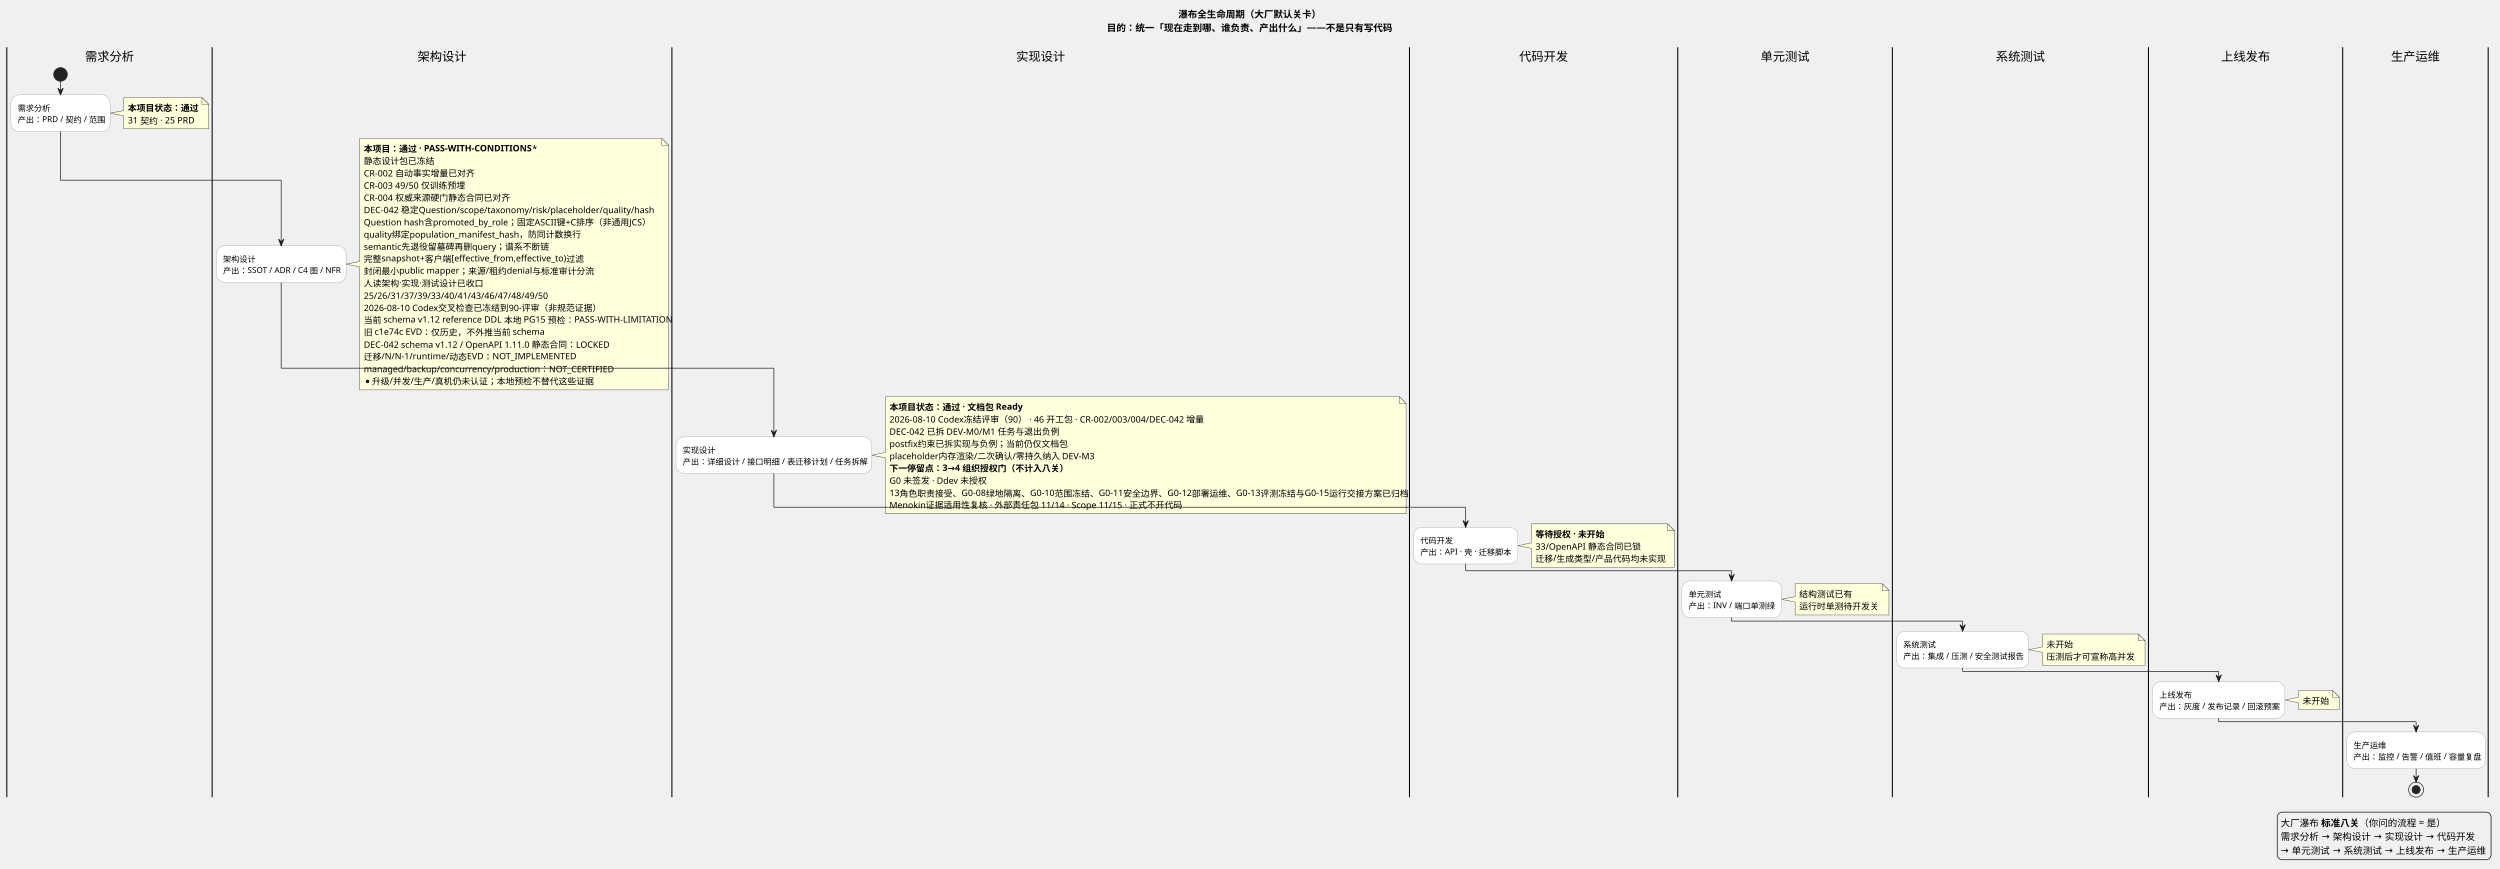
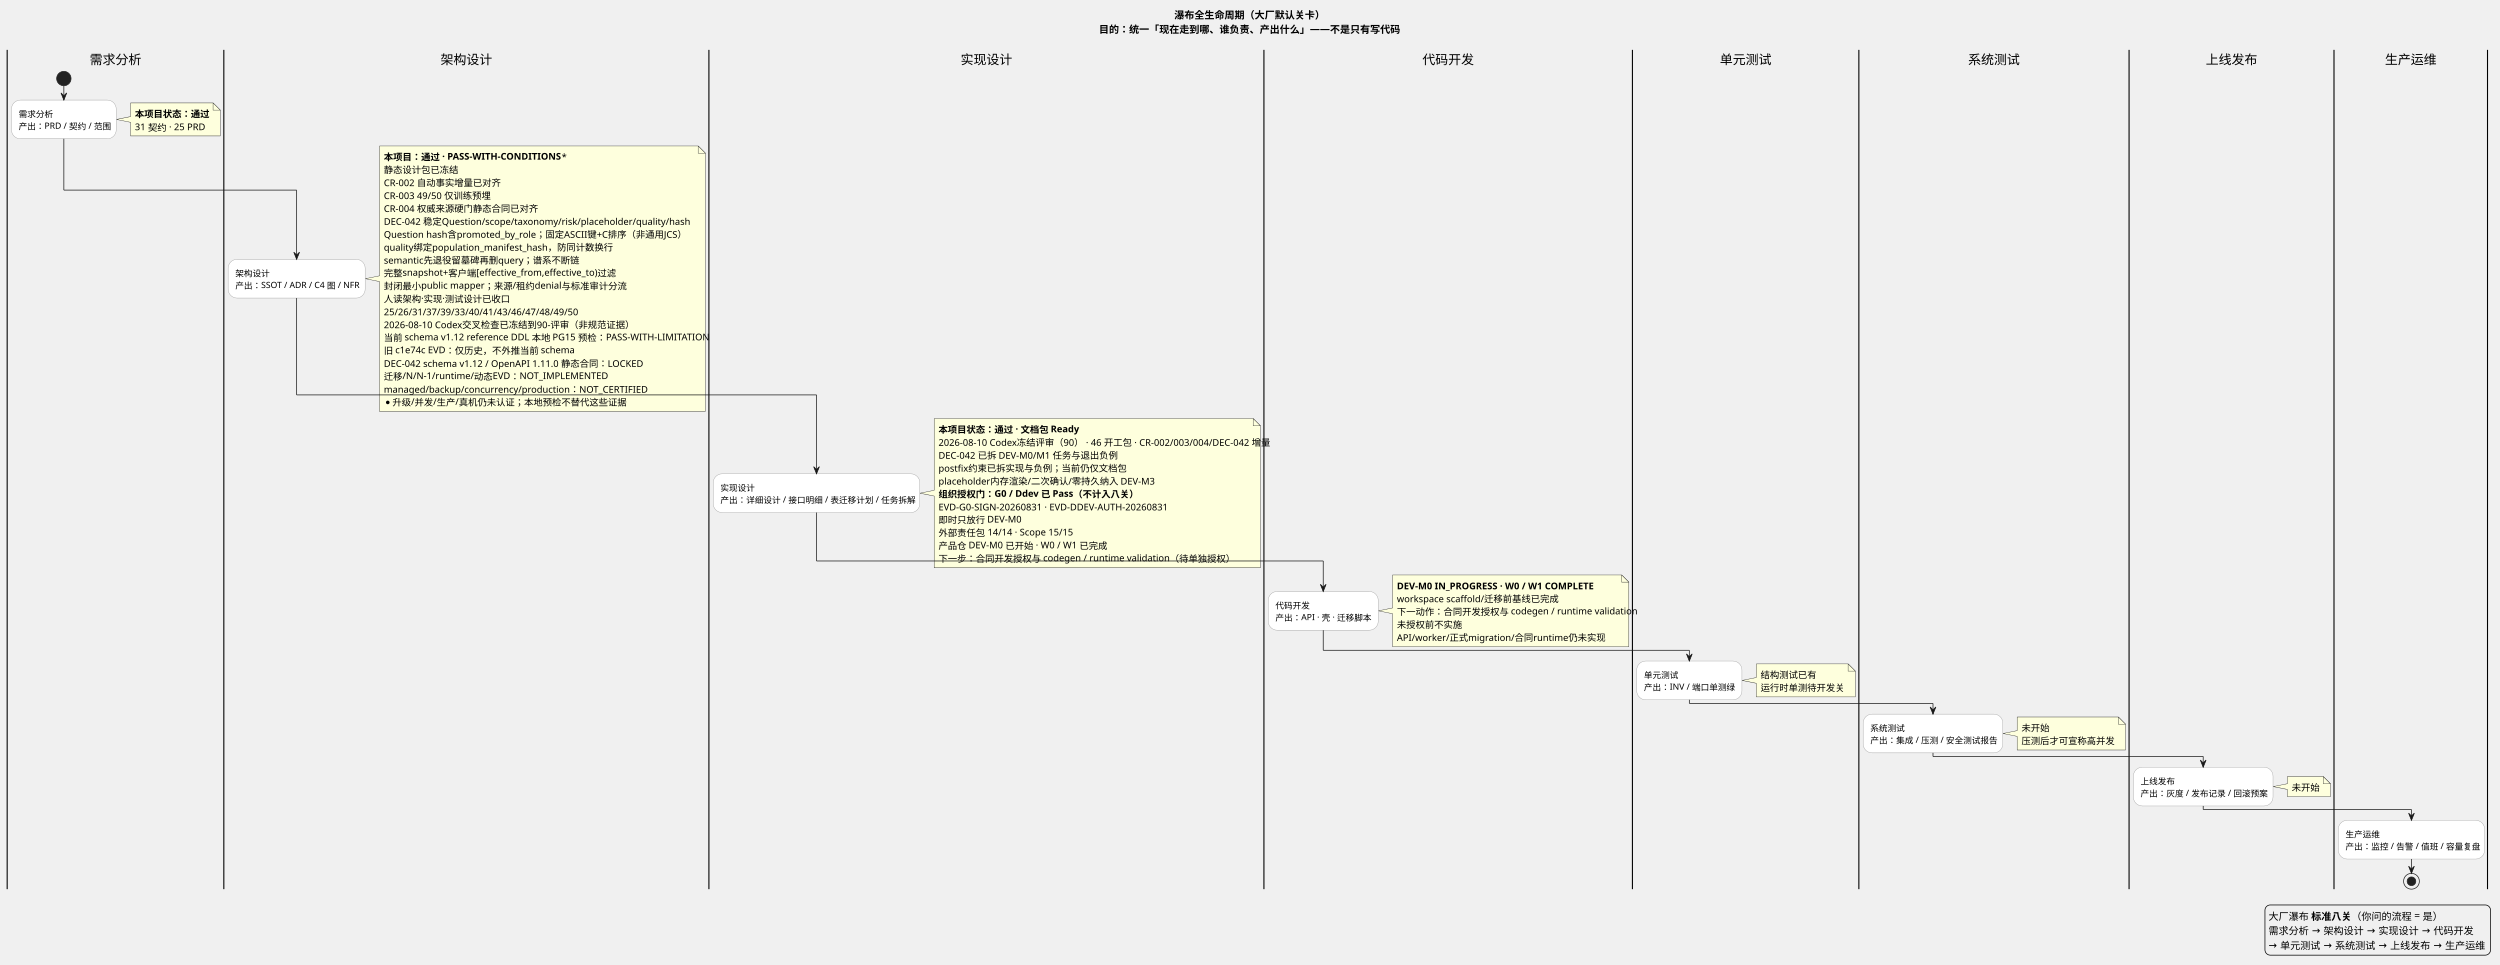
- <svg xmlns="http://www.w3.org/2000/svg" class="diagram-svg" version="1.1" viewBox="0 0 3677 1278" width="3677" height="1278">
+ <svg xmlns="http://www.w3.org/2000/svg" class="diagram-svg" version="1.1" viewBox="0 0 3485 1345" width="3485" height="1345">
  <defs />
  <g>
    <g class="title" data-source-line="9">
-       <text x="1732.93" y="26" font-size="14" fill="#000000" xml:space="preserve" style="white-space: pre" font-weight="bold" font-family="'PingFang SC, Microsoft YaHei, sans-serif'">瀑布全生命周期（大厂默认关卡）</text>
-       <text x="1627.93" y="46" font-size="14" fill="#000000" xml:space="preserve" style="white-space: pre" font-weight="bold" font-family="'PingFang SC, Microsoft YaHei, sans-serif'">目的：统一「现在走到哪、谁负责、产出什么」——不是只有写代码</text>
+       <text x="1636.92" y="26" font-size="14" fill="#000000" xml:space="preserve" style="white-space: pre" font-weight="bold" font-family="'PingFang SC, Microsoft YaHei, sans-serif'">瀑布全生命周期（大厂默认关卡）</text>
+       <text x="1531.92" y="46" font-size="14" fill="#000000" xml:space="preserve" style="white-space: pre" font-weight="bold" font-family="'PingFang SC, Microsoft YaHei, sans-serif'">目的：统一「现在走到哪、谁负责、产出什么」——不是只有写代码</text>
    </g>
-     <rect x="10" y="69.50" width="3650.86" height="25" fill="#00000000" stroke="#00000000" stroke-width="1" />
+     <rect x="10" y="69.50" width="3458.84" height="25" fill="#00000000" stroke="#00000000" stroke-width="1" />
    <circle cx="89.01" cy="109.50" r="10" fill="#222222" stroke="#222222" stroke-width="1" />
    <path d="M182.01,143.50 L182.01,162.50 L162.01,166.50 L182.01,170.50 L182.01,189.50 A0,0 0 0 0 182.01,189.50 L307.01,189.50 A0,0 0 0 0 307.01,189.50 L307.01,153.50 L297.01,143.50 L182.01,143.50 A0,0 0 0 0 182.01,143.50" fill="#FEFFDD" stroke="#181818" stroke-width="0.50" />
    <path d="M297.01,143.50 L297.01,153.50 L307.01,153.50 L297.01,143.50" fill="#FEFFDD" stroke="#181818" stroke-width="0.50" />
    <text x="188.01" y="163.50" font-size="13" fill="#000000" xml:space="preserve" style="white-space: pre" font-weight="bold" font-family="'PingFang SC, Microsoft YaHei, sans-serif'">本项目状态：通过</text>
    <text x="188.01" y="181.50" font-size="13" fill="#000000" xml:space="preserve" style="white-space: pre" font-family="'PingFang SC, Microsoft YaHei, sans-serif'">31 契约 · 25 PRD</text>
    <rect x="16" y="139.50" width="146.01" height="54" rx="12.50" ry="12.50" fill="#FFFFFF" stroke="#999999" stroke-width="0.50" />
    <text x="26" y="163.50" font-size="12" fill="#000000" xml:space="preserve" style="white-space: pre" font-family="'PingFang SC, Microsoft YaHei, sans-serif'">需求分析</text>
    <text x="26" y="180.50" font-size="12" fill="#000000" xml:space="preserve" style="white-space: pre" font-family="'PingFang SC, Microsoft YaHei, sans-serif'">产出：PRD / 契约 / 范围</text>
-     <line x1="10" y1="69.50" x2="10" y2="1172.50" stroke="#000000" stroke-width="1.50" />
+     <line x1="10" y1="69.50" x2="10" y2="1239.50" stroke="#000000" stroke-width="1.50" />
    <path d="M529.04,203.50 L529.04,384.50 L509.04,388.50 L529.04,392.50 L529.04,573.50 A0,0 0 0 0 529.04,573.50 L983.22,573.50 A0,0 0 0 0 983.22,573.50 L983.22,213.50 L973.22,203.50 L529.04,203.50 A0,0 0 0 0 529.04,203.50" fill="#FEFFDD" stroke="#181818" stroke-width="0.50" />
    <path d="M973.22,203.50 L973.22,213.50 L983.22,213.50 L973.22,203.50" fill="#FEFFDD" stroke="#181818" stroke-width="0.50" />
    <text x="535.04" y="223.50" font-size="13" fill="#000000" xml:space="preserve" style="white-space: pre" font-weight="bold" font-family="'PingFang SC, Microsoft YaHei, sans-serif'">本项目：通过 · PASS-WITH-CONDITIONS</text>
    <text x="782.92" y="223.50" font-size="13" fill="#000000" xml:space="preserve" style="white-space: pre" font-family="'PingFang SC, Microsoft YaHei, sans-serif'">*</text>
    <text x="535.04" y="241.50" font-size="13" fill="#000000" xml:space="preserve" style="white-space: pre" font-family="'PingFang SC, Microsoft YaHei, sans-serif'">静态设计包已冻结</text>
    <text x="535.04" y="259.50" font-size="13" fill="#000000" xml:space="preserve" style="white-space: pre" font-family="'PingFang SC, Microsoft YaHei, sans-serif'">CR-002 自动事实增量已对齐</text>
    <text x="535.04" y="277.50" font-size="13" fill="#000000" xml:space="preserve" style="white-space: pre" font-family="'PingFang SC, Microsoft YaHei, sans-serif'">CR-003 49/50 仅训练预埋</text>
    <text x="535.04" y="295.50" font-size="13" fill="#000000" xml:space="preserve" style="white-space: pre" font-family="'PingFang SC, Microsoft YaHei, sans-serif'">CR-004 权威来源硬门静态合同已对齐</text>
    <text x="535.04" y="313.50" font-size="13" fill="#000000" xml:space="preserve" style="white-space: pre" font-family="'PingFang SC, Microsoft YaHei, sans-serif'">DEC-042 稳定Question/scope/taxonomy/risk/placeholder/quality/hash</text>
    <text x="535.04" y="331.50" font-size="13" fill="#000000" xml:space="preserve" style="white-space: pre" font-family="'PingFang SC, Microsoft YaHei, sans-serif'">Question hash含promoted_by_role；固定ASCII键+C排序（非通用JCS）</text>
    <text x="535.04" y="349.50" font-size="13" fill="#000000" xml:space="preserve" style="white-space: pre" font-family="'PingFang SC, Microsoft YaHei, sans-serif'">quality绑定population_manifest_hash，防同计数换行</text>
    <text x="535.04" y="367.50" font-size="13" fill="#000000" xml:space="preserve" style="white-space: pre" font-family="'PingFang SC, Microsoft YaHei, sans-serif'">semantic先退役留墓碑再删query；谱系不断链</text>
    <text x="535.04" y="385.50" font-size="13" fill="#000000" xml:space="preserve" style="white-space: pre" font-family="'PingFang SC, Microsoft YaHei, sans-serif'">完整snapshot+客户端[effective_from,effective_to)过滤</text>
    <text x="535.04" y="403.50" font-size="13" fill="#000000" xml:space="preserve" style="white-space: pre" font-family="'PingFang SC, Microsoft YaHei, sans-serif'">封闭最小public mapper；来源/租约denial与标准审计分流</text>
    <text x="535.04" y="421.50" font-size="13" fill="#000000" xml:space="preserve" style="white-space: pre" font-family="'PingFang SC, Microsoft YaHei, sans-serif'">人读架构·实现·测试设计已收口</text>
    <text x="535.04" y="439.50" font-size="13" fill="#000000" xml:space="preserve" style="white-space: pre" font-family="'PingFang SC, Microsoft YaHei, sans-serif'">25/26/31/37/39/33/40/41/43/46/47/48/49/50</text>
    <text x="535.04" y="457.50" font-size="13" fill="#000000" xml:space="preserve" style="white-space: pre" font-family="'PingFang SC, Microsoft YaHei, sans-serif'">2026-08-10 Codex交叉检查已冻结到90-评审（非规范证据）</text>
    <text x="535.04" y="475.50" font-size="13" fill="#000000" xml:space="preserve" style="white-space: pre" font-family="'PingFang SC, Microsoft YaHei, sans-serif'">当前 schema v1.12 reference DDL 本地 PG15 预检：PASS-WITH-LIMITATION</text>
    <text x="535.04" y="493.50" font-size="13" fill="#000000" xml:space="preserve" style="white-space: pre" font-family="'PingFang SC, Microsoft YaHei, sans-serif'">旧 c1e74c EVD：仅历史，不外推当前 schema</text>
    <text x="535.04" y="511.50" font-size="13" fill="#000000" xml:space="preserve" style="white-space: pre" font-family="'PingFang SC, Microsoft YaHei, sans-serif'">DEC-042 schema v1.12 / OpenAPI 1.11.0 静态合同：LOCKED</text>
    <text x="535.04" y="529.50" font-size="13" fill="#000000" xml:space="preserve" style="white-space: pre" font-family="'PingFang SC, Microsoft YaHei, sans-serif'">迁移/N/N-1/runtime/动态EVD：NOT_IMPLEMENTED</text>
    <text x="535.04" y="547.50" font-size="13" fill="#000000" xml:space="preserve" style="white-space: pre" font-family="'PingFang SC, Microsoft YaHei, sans-serif'">managed/backup/concurrency/production：NOT_CERTIFIED</text>
    <circle cx="540.54" cy="561" r="2.50" fill="#000000" stroke="#000000" stroke-width="0" />
    <text x="547.04" y="565.50" font-size="13" fill="#000000" xml:space="preserve" style="white-space: pre" font-family="'PingFang SC, Microsoft YaHei, sans-serif'">升级/并发/生产/真机仍未认证；本地预检不替代这些证据</text>
    <rect x="318.01" y="361.50" width="191.03" height="54" rx="12.50" ry="12.50" fill="#FFFFFF" stroke="#999999" stroke-width="0.50" />
    <text x="328.01" y="385.50" font-size="12" fill="#000000" xml:space="preserve" style="white-space: pre" font-family="'PingFang SC, Microsoft YaHei, sans-serif'">架构设计</text>
    <text x="328.01" y="402.50" font-size="12" fill="#000000" xml:space="preserve" style="white-space: pre" font-family="'PingFang SC, Microsoft YaHei, sans-serif'">产出：SSOT / ADR / C4 图 / NFR</text>
-     <line x1="312.01" y1="69.50" x2="312.01" y2="1172.50" stroke="#000000" stroke-width="1.50" />
-     <path d="M1302.23,583.50 L1302.23,665.50 L1282.23,669.50 L1302.23,673.50 L1302.23,755.50 A0,0 0 0 0 1302.23,755.50 L2068.05,755.50 A0,0 0 0 0 2068.05,755.50 L2068.05,593.50 L2058.05,583.50 L1302.23,583.50 A0,0 0 0 0 1302.23,583.50" fill="#FEFFDD" stroke="#181818" stroke-width="0.50" />
-     <path d="M2058.05,583.50 L2058.05,593.50 L2068.05,593.50 L2058.05,583.50" fill="#FEFFDD" stroke="#181818" stroke-width="0.50" />
+     <line x1="312.01" y1="69.50" x2="312.01" y2="1239.50" stroke="#000000" stroke-width="1.50" />
+     <path d="M1302.23,583.50 L1302.23,683.50 L1282.23,687.50 L1302.23,691.50 L1302.23,791.50 A0,0 0 0 0 1302.23,791.50 L1756.91,791.50 A0,0 0 0 0 1756.91,791.50 L1756.91,593.50 L1746.91,583.50 L1302.23,583.50 A0,0 0 0 0 1302.23,583.50" fill="#FEFFDD" stroke="#181818" stroke-width="0.50" />
+     <path d="M1746.91,583.50 L1746.91,593.50 L1756.91,593.50 L1746.91,583.50" fill="#FEFFDD" stroke="#181818" stroke-width="0.50" />
    <text x="1308.23" y="603.50" font-size="13" fill="#000000" xml:space="preserve" style="white-space: pre" font-weight="bold" font-family="'PingFang SC, Microsoft YaHei, sans-serif'">本项目状态：通过 · 文档包 Ready</text>
    <text x="1308.23" y="621.50" font-size="13" fill="#000000" xml:space="preserve" style="white-space: pre" font-family="'PingFang SC, Microsoft YaHei, sans-serif'">2026-08-10 Codex冻结评审（90） · 46 开工包 · CR-002/003/004/DEC-042 增量</text>
    <text x="1308.23" y="639.50" font-size="13" fill="#000000" xml:space="preserve" style="white-space: pre" font-family="'PingFang SC, Microsoft YaHei, sans-serif'">DEC-042 已拆 DEV-M0/M1 任务与退出负例</text>
    <text x="1308.23" y="657.50" font-size="13" fill="#000000" xml:space="preserve" style="white-space: pre" font-family="'PingFang SC, Microsoft YaHei, sans-serif'">postfix约束已拆实现与负例；当前仍仅文档包</text>
    <text x="1308.23" y="675.50" font-size="13" fill="#000000" xml:space="preserve" style="white-space: pre" font-family="'PingFang SC, Microsoft YaHei, sans-serif'">placeholder内存渲染/二次确认/零持久纳入 DEV-M3</text>
-     <text x="1308.23" y="693.50" font-size="13" fill="#000000" xml:space="preserve" style="white-space: pre" font-weight="bold" font-family="'PingFang SC, Microsoft YaHei, sans-serif'">下一停留点：3→4 组织授权门（不计入八关）</text>
-     <text x="1308.23" y="711.50" font-size="13" fill="#000000" xml:space="preserve" style="white-space: pre" font-family="'PingFang SC, Microsoft YaHei, sans-serif'">G0 未签发 · Ddev 未授权</text>
-     <text x="1308.23" y="729.50" font-size="13" fill="#000000" xml:space="preserve" style="white-space: pre" font-family="'PingFang SC, Microsoft YaHei, sans-serif'">13角色职责接受、G0-08绿地隔离、G0-10范围冻结、G0-11安全边界、G0-12部署运维、G0-13评测冻结与G0-15运行交接方案已归档</text>
-     <text x="1308.23" y="747.50" font-size="13" fill="#000000" xml:space="preserve" style="white-space: pre" font-family="'PingFang SC, Microsoft YaHei, sans-serif'">Menokin证据适用性复核 · 外部责任包 11/14 · Scope 11/15 · 正式不开代码</text>
-     <rect x="994.22" y="642.50" width="288.00" height="54" rx="12.50" ry="12.50" fill="#FFFFFF" stroke="#999999" stroke-width="0.50" />
-     <text x="1004.22" y="666.50" font-size="12" fill="#000000" xml:space="preserve" style="white-space: pre" font-family="'PingFang SC, Microsoft YaHei, sans-serif'">实现设计</text>
-     <text x="1004.22" y="683.50" font-size="12" fill="#000000" xml:space="preserve" style="white-space: pre" font-family="'PingFang SC, Microsoft YaHei, sans-serif'">产出：详细设计 / 接口明细 / 表迁移计划 / 任务拆解</text>
-     <line x1="988.22" y1="69.50" x2="988.22" y2="1172.50" stroke="#000000" stroke-width="1.50" />
-     <path d="M2252.39,770.50 L2252.39,798.50 L2232.39,802.50 L2252.39,806.50 L2252.39,834.50 A0,0 0 0 0 2252.39,834.50 L2462.61,834.50 A0,0 0 0 0 2462.61,834.50 L2462.61,780.50 L2452.61,770.50 L2252.39,770.50 A0,0 0 0 0 2252.39,770.50" fill="#FEFFDD" stroke="#181818" stroke-width="0.50" />
-     <path d="M2452.61,770.50 L2452.61,780.50 L2462.61,780.50 L2452.61,770.50" fill="#FEFFDD" stroke="#181818" stroke-width="0.50" />
-     <text x="2258.39" y="790.50" font-size="13" fill="#000000" xml:space="preserve" style="white-space: pre" font-weight="bold" font-family="'PingFang SC, Microsoft YaHei, sans-serif'">等待授权 · 未开始</text>
-     <text x="2258.39" y="808.50" font-size="13" fill="#000000" xml:space="preserve" style="white-space: pre" font-family="'PingFang SC, Microsoft YaHei, sans-serif'">33/OpenAPI 静态合同已锁</text>
-     <text x="2258.39" y="826.50" font-size="13" fill="#000000" xml:space="preserve" style="white-space: pre" font-family="'PingFang SC, Microsoft YaHei, sans-serif'">迁移/生成类型/产品代码均未实现</text>
-     <rect x="2079.05" y="775.50" width="153.34" height="54" rx="12.50" ry="12.50" fill="#FFFFFF" stroke="#999999" stroke-width="0.50" />
-     <text x="2089.05" y="799.50" font-size="12" fill="#000000" xml:space="preserve" style="white-space: pre" font-family="'PingFang SC, Microsoft YaHei, sans-serif'">代码开发</text>
-     <text x="2089.05" y="816.50" font-size="12" fill="#000000" xml:space="preserve" style="white-space: pre" font-family="'PingFang SC, Microsoft YaHei, sans-serif'">产出：API · 壳 · 迁移脚本</text>
-     <line x1="2073.05" y1="69.50" x2="2073.05" y2="1172.50" stroke="#000000" stroke-width="1.50" />
-     <path d="M2640.28,858.50 L2640.28,877.50 L2620.28,881.50 L2640.28,885.50 L2640.28,904.50 A0,0 0 0 0 2640.28,904.50 L2778.28,904.50 A0,0 0 0 0 2778.28,904.50 L2778.28,868.50 L2768.28,858.50 L2640.28,858.50 A0,0 0 0 0 2640.28,858.50" fill="#FEFFDD" stroke="#181818" stroke-width="0.50" />
-     <path d="M2768.28,858.50 L2768.28,868.50 L2778.28,868.50 L2768.28,858.50" fill="#FEFFDD" stroke="#181818" stroke-width="0.50" />
-     <text x="2646.28" y="878.50" font-size="13" fill="#000000" xml:space="preserve" style="white-space: pre" font-family="'PingFang SC, Microsoft YaHei, sans-serif'">结构测试已有</text>
-     <text x="2646.28" y="896.50" font-size="13" fill="#000000" xml:space="preserve" style="white-space: pre" font-family="'PingFang SC, Microsoft YaHei, sans-serif'">运行时单测待开发关</text>
-     <rect x="2473.61" y="854.50" width="146.66" height="54" rx="12.50" ry="12.50" fill="#FFFFFF" stroke="#999999" stroke-width="0.50" />
-     <text x="2483.61" y="878.50" font-size="12" fill="#000000" xml:space="preserve" style="white-space: pre" font-family="'PingFang SC, Microsoft YaHei, sans-serif'">单元测试</text>
-     <text x="2483.61" y="895.50" font-size="12" fill="#000000" xml:space="preserve" style="white-space: pre" font-family="'PingFang SC, Microsoft YaHei, sans-serif'">产出：INV / 端口单测绿</text>
-     <line x1="2467.61" y1="69.50" x2="2467.61" y2="1172.50" stroke="#000000" stroke-width="1.50" />
-     <path d="M3003.94,932.50 L3003.94,951.50 L2983.94,955.50 L3003.94,959.50 L3003.94,978.50 A0,0 0 0 0 3003.94,978.50 L3154.94,978.50 A0,0 0 0 0 3154.94,978.50 L3154.94,942.50 L3144.94,932.50 L3003.94,932.50 A0,0 0 0 0 3003.94,932.50" fill="#FEFFDD" stroke="#181818" stroke-width="0.50" />
-     <path d="M3144.94,932.50 L3144.94,942.50 L3154.94,942.50 L3144.94,932.50" fill="#FEFFDD" stroke="#181818" stroke-width="0.50" />
-     <text x="3009.94" y="952.50" font-size="13" fill="#000000" xml:space="preserve" style="white-space: pre" font-family="'PingFang SC, Microsoft YaHei, sans-serif'">未开始</text>
-     <text x="3009.94" y="970.50" font-size="13" fill="#000000" xml:space="preserve" style="white-space: pre" font-family="'PingFang SC, Microsoft YaHei, sans-serif'">压测后才可宣称高并发</text>
-     <rect x="2789.28" y="928.50" width="194.67" height="54" rx="12.50" ry="12.50" fill="#FFFFFF" stroke="#999999" stroke-width="0.50" />
-     <text x="2799.28" y="952.50" font-size="12" fill="#000000" xml:space="preserve" style="white-space: pre" font-family="'PingFang SC, Microsoft YaHei, sans-serif'">系统测试</text>
-     <text x="2799.28" y="969.50" font-size="12" fill="#000000" xml:space="preserve" style="white-space: pre" font-family="'PingFang SC, Microsoft YaHei, sans-serif'">产出：集成 / 压测 / 安全测试报告</text>
-     <line x1="2783.28" y1="69.50" x2="2783.28" y2="1172.50" stroke="#000000" stroke-width="1.50" />
-     <path d="M3380.61,1015.50 L3380.61,1025.50 L3360.61,1029.50 L3380.61,1033.50 L3380.61,1043.50 A0,0 0 0 0 3380.61,1043.50 L3440.61,1043.50 A0,0 0 0 0 3440.61,1043.50 L3440.61,1025.50 L3430.61,1015.50 L3380.61,1015.50 A0,0 0 0 0 3380.61,1015.50" fill="#FEFFDD" stroke="#181818" stroke-width="0.50" />
-     <path d="M3430.61,1015.50 L3430.61,1025.50 L3440.61,1025.50 L3430.61,1015.50" fill="#FEFFDD" stroke="#181818" stroke-width="0.50" />
-     <text x="3386.61" y="1035.50" font-size="13" fill="#000000" xml:space="preserve" style="white-space: pre" font-family="'PingFang SC, Microsoft YaHei, sans-serif'">未开始</text>
-     <rect x="3165.94" y="1002.50" width="194.67" height="54" rx="12.50" ry="12.50" fill="#FFFFFF" stroke="#999999" stroke-width="0.50" />
-     <text x="3175.94" y="1026.50" font-size="12" fill="#000000" xml:space="preserve" style="white-space: pre" font-family="'PingFang SC, Microsoft YaHei, sans-serif'">上线发布</text>
-     <text x="3175.94" y="1043.50" font-size="12" fill="#000000" xml:space="preserve" style="white-space: pre" font-family="'PingFang SC, Microsoft YaHei, sans-serif'">产出：灰度 / 发布记录 / 回滚预案</text>
-     <line x1="3159.94" y1="69.50" x2="3159.94" y2="1172.50" stroke="#000000" stroke-width="1.50" />
-     <rect x="3451.61" y="1076.50" width="204.00" height="54" rx="12.50" ry="12.50" fill="#FFFFFF" stroke="#999999" stroke-width="0.50" />
-     <text x="3461.61" y="1100.50" font-size="12" fill="#000000" xml:space="preserve" style="white-space: pre" font-family="'PingFang SC, Microsoft YaHei, sans-serif'">生产运维</text>
-     <text x="3461.61" y="1117.50" font-size="12" fill="#000000" xml:space="preserve" style="white-space: pre" font-family="'PingFang SC, Microsoft YaHei, sans-serif'">产出：监控 / 告警 / 值班 / 容量复盘</text>
-     <circle cx="3553.61" cy="1161.50" r="11" fill="#00000000" stroke="#222222" stroke-width="1" />
-     <circle cx="3553.61" cy="1161.50" r="6" fill="#222222" stroke="#222222" stroke-width="1" />
-     <line x1="3445.61" y1="69.50" x2="3445.61" y2="1172.50" stroke="#000000" stroke-width="1.50" />
-     <line x1="3659.61" y1="69.50" x2="3659.61" y2="1172.50" stroke="#000000" stroke-width="1.50" />
+     <text x="1308.23" y="693.50" font-size="13" fill="#000000" xml:space="preserve" style="white-space: pre" font-weight="bold" font-family="'PingFang SC, Microsoft YaHei, sans-serif'">组织授权门：G0 / Ddev 已 Pass（不计入八关）</text>
+     <text x="1308.23" y="711.50" font-size="13" fill="#000000" xml:space="preserve" style="white-space: pre" font-family="'PingFang SC, Microsoft YaHei, sans-serif'">EVD-G0-SIGN-20260831 · EVD-DDEV-AUTH-20260831</text>
+     <text x="1308.23" y="729.50" font-size="13" fill="#000000" xml:space="preserve" style="white-space: pre" font-family="'PingFang SC, Microsoft YaHei, sans-serif'">即时只放行 DEV-M0</text>
+     <text x="1308.23" y="747.50" font-size="13" fill="#000000" xml:space="preserve" style="white-space: pre" font-family="'PingFang SC, Microsoft YaHei, sans-serif'">外部责任包 14/14 · Scope 15/15</text>
+     <text x="1308.23" y="765.50" font-size="13" fill="#000000" xml:space="preserve" style="white-space: pre" font-family="'PingFang SC, Microsoft YaHei, sans-serif'">产品仓 DEV-M0 已开始 · W0 / W1 已完成</text>
+     <text x="1308.23" y="783.50" font-size="13" fill="#000000" xml:space="preserve" style="white-space: pre" font-family="'PingFang SC, Microsoft YaHei, sans-serif'">下一步：合同开发授权与 codegen / runtime validation（待单独授权）</text>
+     <rect x="994.22" y="660.50" width="288.00" height="54" rx="12.50" ry="12.50" fill="#FFFFFF" stroke="#999999" stroke-width="0.50" />
+     <text x="1004.22" y="684.50" font-size="12" fill="#000000" xml:space="preserve" style="white-space: pre" font-family="'PingFang SC, Microsoft YaHei, sans-serif'">实现设计</text>
+     <text x="1004.22" y="701.50" font-size="12" fill="#000000" xml:space="preserve" style="white-space: pre" font-family="'PingFang SC, Microsoft YaHei, sans-serif'">产出：详细设计 / 接口明细 / 表迁移计划 / 任务拆解</text>
+     <line x1="988.22" y1="69.50" x2="988.22" y2="1239.50" stroke="#000000" stroke-width="1.50" />
+     <path d="M1941.25,801.50 L1941.25,847.50 L1921.25,851.50 L1941.25,855.50 L1941.25,901.50 A0,0 0 0 0 1941.25,901.50 L2270.59,901.50 A0,0 0 0 0 2270.59,901.50 L2270.59,811.50 L2260.59,801.50 L1941.25,801.50 A0,0 0 0 0 1941.25,801.50" fill="#FEFFDD" stroke="#181818" stroke-width="0.50" />
+     <path d="M2260.59,801.50 L2260.59,811.50 L2270.59,811.50 L2260.59,801.50" fill="#FEFFDD" stroke="#181818" stroke-width="0.50" />
+     <text x="1947.25" y="821.50" font-size="13" fill="#000000" xml:space="preserve" style="white-space: pre" font-weight="bold" font-family="'PingFang SC, Microsoft YaHei, sans-serif'">DEV-M0 IN_PROGRESS · W0 / W1 COMPLETE</text>
+     <text x="1947.25" y="839.50" font-size="13" fill="#000000" xml:space="preserve" style="white-space: pre" font-family="'PingFang SC, Microsoft YaHei, sans-serif'">workspace scaffold/迁移前基线已完成</text>
+     <text x="1947.25" y="857.50" font-size="13" fill="#000000" xml:space="preserve" style="white-space: pre" font-family="'PingFang SC, Microsoft YaHei, sans-serif'">下一动作：合同开发授权与 codegen / runtime validation</text>
+     <text x="1947.25" y="875.50" font-size="13" fill="#000000" xml:space="preserve" style="white-space: pre" font-family="'PingFang SC, Microsoft YaHei, sans-serif'">未授权前不实施</text>
+     <text x="1947.25" y="893.50" font-size="13" fill="#000000" xml:space="preserve" style="white-space: pre" font-family="'PingFang SC, Microsoft YaHei, sans-serif'">API/worker/正式migration/合同runtime仍未实现</text>
+     <rect x="1767.91" y="824.50" width="153.34" height="54" rx="12.50" ry="12.50" fill="#FFFFFF" stroke="#999999" stroke-width="0.50" />
+     <text x="1777.91" y="848.50" font-size="12" fill="#000000" xml:space="preserve" style="white-space: pre" font-family="'PingFang SC, Microsoft YaHei, sans-serif'">代码开发</text>
+     <text x="1777.91" y="865.50" font-size="12" fill="#000000" xml:space="preserve" style="white-space: pre" font-family="'PingFang SC, Microsoft YaHei, sans-serif'">产出：API · 壳 · 迁移脚本</text>
+     <line x1="1761.91" y1="69.50" x2="1761.91" y2="1239.50" stroke="#000000" stroke-width="1.50" />
+     <path d="M2448.25,925.50 L2448.25,944.50 L2428.25,948.50 L2448.25,952.50 L2448.25,971.50 A0,0 0 0 0 2448.25,971.50 L2586.25,971.50 A0,0 0 0 0 2586.25,971.50 L2586.25,935.50 L2576.25,925.50 L2448.25,925.50 A0,0 0 0 0 2448.25,925.50" fill="#FEFFDD" stroke="#181818" stroke-width="0.50" />
+     <path d="M2576.25,925.50 L2576.25,935.50 L2586.25,935.50 L2576.25,925.50" fill="#FEFFDD" stroke="#181818" stroke-width="0.50" />
+     <text x="2454.25" y="945.50" font-size="13" fill="#000000" xml:space="preserve" style="white-space: pre" font-family="'PingFang SC, Microsoft YaHei, sans-serif'">结构测试已有</text>
+     <text x="2454.25" y="963.50" font-size="13" fill="#000000" xml:space="preserve" style="white-space: pre" font-family="'PingFang SC, Microsoft YaHei, sans-serif'">运行时单测待开发关</text>
+     <rect x="2281.59" y="921.50" width="146.66" height="54" rx="12.50" ry="12.50" fill="#FFFFFF" stroke="#999999" stroke-width="0.50" />
+     <text x="2291.59" y="945.50" font-size="12" fill="#000000" xml:space="preserve" style="white-space: pre" font-family="'PingFang SC, Microsoft YaHei, sans-serif'">单元测试</text>
+     <text x="2291.59" y="962.50" font-size="12" fill="#000000" xml:space="preserve" style="white-space: pre" font-family="'PingFang SC, Microsoft YaHei, sans-serif'">产出：INV / 端口单测绿</text>
+     <line x1="2275.59" y1="69.50" x2="2275.59" y2="1239.50" stroke="#000000" stroke-width="1.50" />
+     <path d="M2811.92,999.50 L2811.92,1018.50 L2791.92,1022.50 L2811.92,1026.50 L2811.92,1045.50 A0,0 0 0 0 2811.92,1045.50 L2962.92,1045.50 A0,0 0 0 0 2962.92,1045.50 L2962.92,1009.50 L2952.92,999.50 L2811.92,999.50 A0,0 0 0 0 2811.92,999.50" fill="#FEFFDD" stroke="#181818" stroke-width="0.50" />
+     <path d="M2952.92,999.50 L2952.92,1009.50 L2962.92,1009.50 L2952.92,999.50" fill="#FEFFDD" stroke="#181818" stroke-width="0.50" />
+     <text x="2817.92" y="1019.50" font-size="13" fill="#000000" xml:space="preserve" style="white-space: pre" font-family="'PingFang SC, Microsoft YaHei, sans-serif'">未开始</text>
+     <text x="2817.92" y="1037.50" font-size="13" fill="#000000" xml:space="preserve" style="white-space: pre" font-family="'PingFang SC, Microsoft YaHei, sans-serif'">压测后才可宣称高并发</text>
+     <rect x="2597.25" y="995.50" width="194.67" height="54" rx="12.50" ry="12.50" fill="#FFFFFF" stroke="#999999" stroke-width="0.50" />
+     <text x="2607.25" y="1019.50" font-size="12" fill="#000000" xml:space="preserve" style="white-space: pre" font-family="'PingFang SC, Microsoft YaHei, sans-serif'">系统测试</text>
+     <text x="2607.25" y="1036.50" font-size="12" fill="#000000" xml:space="preserve" style="white-space: pre" font-family="'PingFang SC, Microsoft YaHei, sans-serif'">产出：集成 / 压测 / 安全测试报告</text>
+     <line x1="2591.25" y1="69.50" x2="2591.25" y2="1239.50" stroke="#000000" stroke-width="1.50" />
+     <path d="M3188.59,1082.50 L3188.59,1092.50 L3168.59,1096.50 L3188.59,1100.50 L3188.59,1110.50 A0,0 0 0 0 3188.59,1110.50 L3248.59,1110.50 A0,0 0 0 0 3248.59,1110.50 L3248.59,1092.50 L3238.59,1082.50 L3188.59,1082.50 A0,0 0 0 0 3188.59,1082.50" fill="#FEFFDD" stroke="#181818" stroke-width="0.50" />
+     <path d="M3238.59,1082.50 L3238.59,1092.50 L3248.59,1092.50 L3238.59,1082.50" fill="#FEFFDD" stroke="#181818" stroke-width="0.50" />
+     <text x="3194.59" y="1102.50" font-size="13" fill="#000000" xml:space="preserve" style="white-space: pre" font-family="'PingFang SC, Microsoft YaHei, sans-serif'">未开始</text>
+     <rect x="2973.92" y="1069.50" width="194.67" height="54" rx="12.50" ry="12.50" fill="#FFFFFF" stroke="#999999" stroke-width="0.50" />
+     <text x="2983.92" y="1093.50" font-size="12" fill="#000000" xml:space="preserve" style="white-space: pre" font-family="'PingFang SC, Microsoft YaHei, sans-serif'">上线发布</text>
+     <text x="2983.92" y="1110.50" font-size="12" fill="#000000" xml:space="preserve" style="white-space: pre" font-family="'PingFang SC, Microsoft YaHei, sans-serif'">产出：灰度 / 发布记录 / 回滚预案</text>
+     <line x1="2967.92" y1="69.50" x2="2967.92" y2="1239.50" stroke="#000000" stroke-width="1.50" />
+     <rect x="3259.59" y="1143.50" width="204.00" height="54" rx="12.50" ry="12.50" fill="#FFFFFF" stroke="#999999" stroke-width="0.50" />
+     <text x="3269.59" y="1167.50" font-size="12" fill="#000000" xml:space="preserve" style="white-space: pre" font-family="'PingFang SC, Microsoft YaHei, sans-serif'">生产运维</text>
+     <text x="3269.59" y="1184.50" font-size="12" fill="#000000" xml:space="preserve" style="white-space: pre" font-family="'PingFang SC, Microsoft YaHei, sans-serif'">产出：监控 / 告警 / 值班 / 容量复盘</text>
+     <circle cx="3361.59" cy="1228.50" r="11" fill="#00000000" stroke="#222222" stroke-width="1" />
+     <circle cx="3361.59" cy="1228.50" r="6" fill="#222222" stroke="#222222" stroke-width="1" />
+     <line x1="3253.59" y1="69.50" x2="3253.59" y2="1239.50" stroke="#000000" stroke-width="1.50" />
+     <line x1="3467.59" y1="69.50" x2="3467.59" y2="1239.50" stroke="#000000" stroke-width="1.50" />
    <line x1="89.01" y1="119.50" x2="89.01" y2="139.50" stroke="#181818" stroke-width="1" />
    <polygon points="85.01,129.50 89.01,139.50 93.01,129.50 89.01,133.50" fill="#181818" stroke="#181818" stroke-width="1" />
-     <line x1="3553.61" y1="1130.50" x2="3553.61" y2="1150.50" stroke="#181818" stroke-width="1" />
-     <polygon points="3549.61,1140.50 3553.61,1150.50 3557.61,1140.50 3553.61,1144.50" fill="#181818" stroke="#181818" stroke-width="1" />
+     <line x1="3361.59" y1="1197.50" x2="3361.59" y2="1217.50" stroke="#181818" stroke-width="1" />
+     <polygon points="3357.59,1207.50 3361.59,1217.50 3365.59,1207.50 3361.59,1211.50" fill="#181818" stroke="#181818" stroke-width="1" />
    <line x1="89.01" y1="193.50" x2="89.01" y2="265" stroke="#181818" stroke-width="1" />
    <line x1="89.01" y1="265" x2="413.53" y2="265" stroke="#181818" stroke-width="1" />
    <line x1="413.53" y1="265" x2="413.53" y2="361.50" stroke="#181818" stroke-width="1" />
    <polygon points="409.53,351.50 413.53,361.50 417.53,351.50 413.53,355.50" fill="#181818" stroke="#181818" stroke-width="1" />
-     <line x1="413.53" y1="415.50" x2="413.53" y2="541.50" stroke="#181818" stroke-width="1" />
-     <line x1="413.53" y1="541.50" x2="1138.23" y2="541.50" stroke="#181818" stroke-width="1" />
-     <line x1="1138.23" y1="541.50" x2="1138.23" y2="642.50" stroke="#181818" stroke-width="1" />
-     <polygon points="1134.23,632.50 1138.23,642.50 1142.23,632.50 1138.23,636.50" fill="#181818" stroke="#181818" stroke-width="1" />
-     <line x1="1138.23" y1="696.50" x2="1138.23" y2="746" stroke="#181818" stroke-width="1" />
-     <line x1="1138.23" y1="746" x2="2155.72" y2="746" stroke="#181818" stroke-width="1" />
-     <line x1="2155.72" y1="746" x2="2155.72" y2="775.50" stroke="#181818" stroke-width="1" />
-     <polygon points="2151.72,765.50 2155.72,775.50 2159.72,765.50 2155.72,769.50" fill="#181818" stroke="#181818" stroke-width="1" />
-     <line x1="2155.72" y1="829.50" x2="2155.72" y2="839.50" stroke="#181818" stroke-width="1" />
-     <line x1="2155.72" y1="839.50" x2="2546.94" y2="839.50" stroke="#181818" stroke-width="1" />
-     <line x1="2546.94" y1="839.50" x2="2546.94" y2="854.50" stroke="#181818" stroke-width="1" />
-     <polygon points="2542.94,844.50 2546.94,854.50 2550.94,844.50 2546.94,848.50" fill="#181818" stroke="#181818" stroke-width="1" />
-     <line x1="2546.94" y1="908.50" x2="2546.94" y2="913.50" stroke="#181818" stroke-width="1" />
-     <line x1="2546.94" y1="913.50" x2="2886.61" y2="913.50" stroke="#181818" stroke-width="1" />
-     <line x1="2886.61" y1="913.50" x2="2886.61" y2="928.50" stroke="#181818" stroke-width="1" />
-     <polygon points="2882.61,918.50 2886.61,928.50 2890.61,918.50 2886.61,922.50" fill="#181818" stroke="#181818" stroke-width="1" />
-     <line x1="2886.61" y1="982.50" x2="2886.61" y2="987.50" stroke="#181818" stroke-width="1" />
-     <line x1="2886.61" y1="987.50" x2="3263.28" y2="987.50" stroke="#181818" stroke-width="1" />
-     <line x1="3263.28" y1="987.50" x2="3263.28" y2="1002.50" stroke="#181818" stroke-width="1" />
-     <polygon points="3259.28,992.50 3263.28,1002.50 3267.28,992.50 3263.28,996.50" fill="#181818" stroke="#181818" stroke-width="1" />
-     <line x1="3263.28" y1="1056.50" x2="3263.28" y2="1061.50" stroke="#181818" stroke-width="1" />
-     <line x1="3263.28" y1="1061.50" x2="3553.61" y2="1061.50" stroke="#181818" stroke-width="1" />
-     <line x1="3553.61" y1="1061.50" x2="3553.61" y2="1076.50" stroke="#181818" stroke-width="1" />
-     <polygon points="3549.61,1066.50 3553.61,1076.50 3557.61,1066.50 3553.61,1070.50" fill="#181818" stroke="#181818" stroke-width="1" />
+     <line x1="413.53" y1="415.50" x2="413.53" y2="550.50" stroke="#181818" stroke-width="1" />
+     <line x1="413.53" y1="550.50" x2="1138.23" y2="550.50" stroke="#181818" stroke-width="1" />
+     <line x1="1138.23" y1="550.50" x2="1138.23" y2="660.50" stroke="#181818" stroke-width="1" />
+     <polygon points="1134.23,650.50 1138.23,660.50 1142.23,650.50 1138.23,654.50" fill="#181818" stroke="#181818" stroke-width="1" />
+     <line x1="1138.23" y1="714.50" x2="1138.23" y2="782" stroke="#181818" stroke-width="1" />
+     <line x1="1138.23" y1="782" x2="1844.58" y2="782" stroke="#181818" stroke-width="1" />
+     <line x1="1844.58" y1="782" x2="1844.58" y2="824.50" stroke="#181818" stroke-width="1" />
+     <polygon points="1840.58,814.50 1844.58,824.50 1848.58,814.50 1844.58,818.50" fill="#181818" stroke="#181818" stroke-width="1" />
+     <line x1="1844.58" y1="878.50" x2="1844.58" y2="906.50" stroke="#181818" stroke-width="1" />
+     <line x1="1844.58" y1="906.50" x2="2354.92" y2="906.50" stroke="#181818" stroke-width="1" />
+     <line x1="2354.92" y1="906.50" x2="2354.92" y2="921.50" stroke="#181818" stroke-width="1" />
+     <polygon points="2350.92,911.50 2354.92,921.50 2358.92,911.50 2354.92,915.50" fill="#181818" stroke="#181818" stroke-width="1" />
+     <line x1="2354.92" y1="975.50" x2="2354.92" y2="980.50" stroke="#181818" stroke-width="1" />
+     <line x1="2354.92" y1="980.50" x2="2694.59" y2="980.50" stroke="#181818" stroke-width="1" />
+     <line x1="2694.59" y1="980.50" x2="2694.59" y2="995.50" stroke="#181818" stroke-width="1" />
+     <polygon points="2690.59,985.50 2694.59,995.50 2698.59,985.50 2694.59,989.50" fill="#181818" stroke="#181818" stroke-width="1" />
+     <line x1="2694.59" y1="1049.50" x2="2694.59" y2="1054.50" stroke="#181818" stroke-width="1" />
+     <line x1="2694.59" y1="1054.50" x2="3071.25" y2="1054.50" stroke="#181818" stroke-width="1" />
+     <line x1="3071.25" y1="1054.50" x2="3071.25" y2="1069.50" stroke="#181818" stroke-width="1" />
+     <polygon points="3067.25,1059.50 3071.25,1069.50 3075.25,1059.50 3071.25,1063.50" fill="#181818" stroke="#181818" stroke-width="1" />
+     <line x1="3071.25" y1="1123.50" x2="3071.25" y2="1128.50" stroke="#181818" stroke-width="1" />
+     <line x1="3071.25" y1="1128.50" x2="3361.59" y2="1128.50" stroke="#181818" stroke-width="1" />
+     <line x1="3361.59" y1="1128.50" x2="3361.59" y2="1143.50" stroke="#181818" stroke-width="1" />
+     <polygon points="3357.59,1133.50 3361.59,1143.50 3365.59,1133.50 3361.59,1137.50" fill="#181818" stroke="#181818" stroke-width="1" />
    <text x="125.01" y="89.50" font-size="18" fill="#000000" xml:space="preserve" style="white-space: pre" font-family="'PingFang SC, Microsoft YaHei, sans-serif'">需求分析</text>
    <text x="614.12" y="89.50" font-size="18" fill="#000000" xml:space="preserve" style="white-space: pre" font-family="'PingFang SC, Microsoft YaHei, sans-serif'">架构设计</text>
-     <text x="1494.64" y="89.50" font-size="18" fill="#000000" xml:space="preserve" style="white-space: pre" font-family="'PingFang SC, Microsoft YaHei, sans-serif'">实现设计</text>
-     <text x="2234.33" y="89.50" font-size="18" fill="#000000" xml:space="preserve" style="white-space: pre" font-family="'PingFang SC, Microsoft YaHei, sans-serif'">代码开发</text>
-     <text x="2589.44" y="89.50" font-size="18" fill="#000000" xml:space="preserve" style="white-space: pre" font-family="'PingFang SC, Microsoft YaHei, sans-serif'">单元测试</text>
-     <text x="2935.61" y="89.50" font-size="18" fill="#000000" xml:space="preserve" style="white-space: pre" font-family="'PingFang SC, Microsoft YaHei, sans-serif'">系统测试</text>
-     <text x="3266.78" y="89.50" font-size="18" fill="#000000" xml:space="preserve" style="white-space: pre" font-family="'PingFang SC, Microsoft YaHei, sans-serif'">上线发布</text>
-     <text x="3516.61" y="89.50" font-size="18" fill="#000000" xml:space="preserve" style="white-space: pre" font-family="'PingFang SC, Microsoft YaHei, sans-serif'">生产运维</text>
-     <g class="legend" data-source-line="90">
-       <rect x="3349.36" y="1194.50" width="314.50" height="70" rx="7.50" ry="7.50" fill="#00000000" stroke="#000000" stroke-width="1" />
-       <text x="3354.36" y="1215.50" font-size="14" fill="#000000" xml:space="preserve" style="white-space: pre" font-family="'PingFang SC, Microsoft YaHei, sans-serif'">大厂瀑布 </text>
-       <text x="3413.86" y="1215.50" font-size="14" fill="#000000" xml:space="preserve" style="white-space: pre" font-weight="bold" font-family="'PingFang SC, Microsoft YaHei, sans-serif'">标准八关</text>
-       <text x="3469.86" y="1215.50" font-size="14" fill="#000000" xml:space="preserve" style="white-space: pre" font-family="'PingFang SC, Microsoft YaHei, sans-serif'">（你问的流程 = 是）</text>
-       <text x="3354.36" y="1235.50" font-size="14" fill="#000000" xml:space="preserve" style="white-space: pre" font-family="'PingFang SC, Microsoft YaHei, sans-serif'">需求分析 → 架构设计 → 实现设计 → 代码开发</text>
-       <text x="3354.36" y="1255.50" font-size="14" fill="#000000" xml:space="preserve" style="white-space: pre" font-family="'PingFang SC, Microsoft YaHei, sans-serif'">→ 单元测试 → 系统测试 → 上线发布 → 生产运维</text>
+     <text x="1339.07" y="89.50" font-size="18" fill="#000000" xml:space="preserve" style="white-space: pre" font-family="'PingFang SC, Microsoft YaHei, sans-serif'">实现设计</text>
+     <text x="1982.75" y="89.50" font-size="18" fill="#000000" xml:space="preserve" style="white-space: pre" font-family="'PingFang SC, Microsoft YaHei, sans-serif'">代码开发</text>
+     <text x="2397.42" y="89.50" font-size="18" fill="#000000" xml:space="preserve" style="white-space: pre" font-family="'PingFang SC, Microsoft YaHei, sans-serif'">单元测试</text>
+     <text x="2743.59" y="89.50" font-size="18" fill="#000000" xml:space="preserve" style="white-space: pre" font-family="'PingFang SC, Microsoft YaHei, sans-serif'">系统测试</text>
+     <text x="3074.75" y="89.50" font-size="18" fill="#000000" xml:space="preserve" style="white-space: pre" font-family="'PingFang SC, Microsoft YaHei, sans-serif'">上线发布</text>
+     <text x="3324.59" y="89.50" font-size="18" fill="#000000" xml:space="preserve" style="white-space: pre" font-family="'PingFang SC, Microsoft YaHei, sans-serif'">生产运维</text>
+     <g class="legend" data-source-line="94">
+       <rect x="3157.34" y="1261.50" width="314.50" height="70" rx="7.50" ry="7.50" fill="#00000000" stroke="#000000" stroke-width="1" />
+       <text x="3162.34" y="1282.50" font-size="14" fill="#000000" xml:space="preserve" style="white-space: pre" font-family="'PingFang SC, Microsoft YaHei, sans-serif'">大厂瀑布 </text>
+       <text x="3221.84" y="1282.50" font-size="14" fill="#000000" xml:space="preserve" style="white-space: pre" font-weight="bold" font-family="'PingFang SC, Microsoft YaHei, sans-serif'">标准八关</text>
+       <text x="3277.84" y="1282.50" font-size="14" fill="#000000" xml:space="preserve" style="white-space: pre" font-family="'PingFang SC, Microsoft YaHei, sans-serif'">（你问的流程 = 是）</text>
+       <text x="3162.34" y="1302.50" font-size="14" fill="#000000" xml:space="preserve" style="white-space: pre" font-family="'PingFang SC, Microsoft YaHei, sans-serif'">需求分析 → 架构设计 → 实现设计 → 代码开发</text>
+       <text x="3162.34" y="1322.50" font-size="14" fill="#000000" xml:space="preserve" style="white-space: pre" font-family="'PingFang SC, Microsoft YaHei, sans-serif'">→ 单元测试 → 系统测试 → 上线发布 → 生产运维</text>
    </g>
  </g>
</svg>
